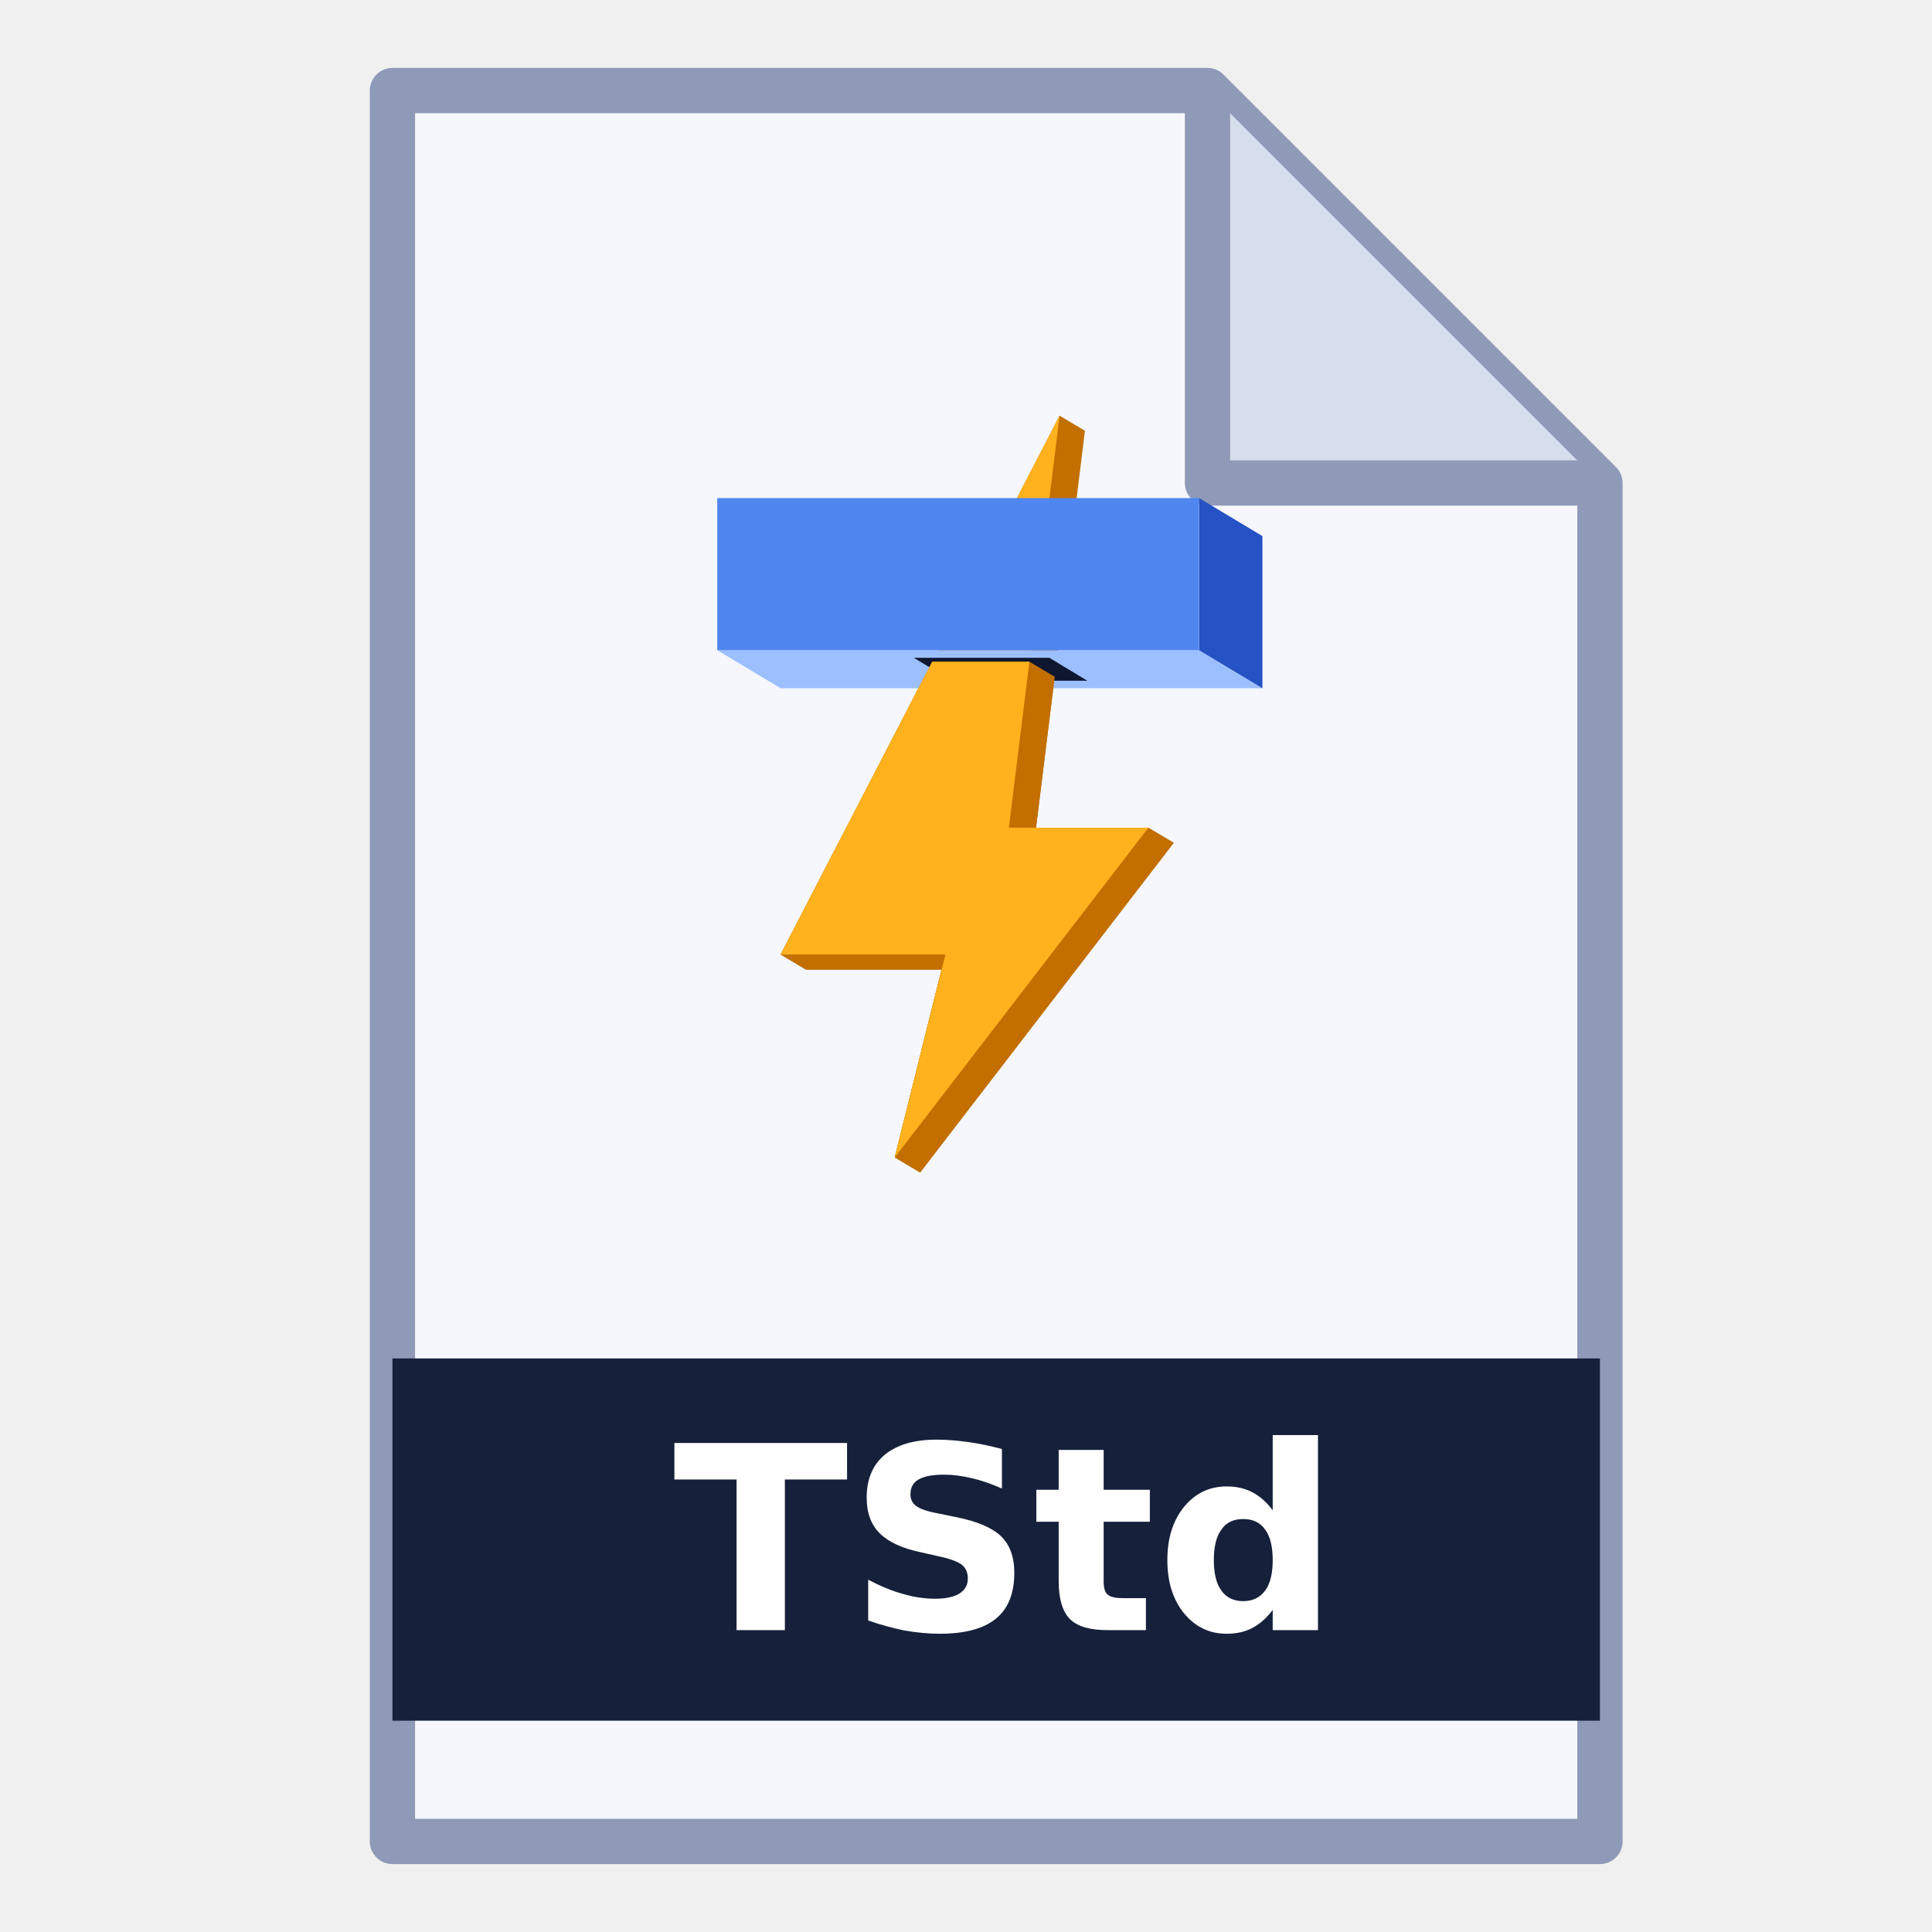
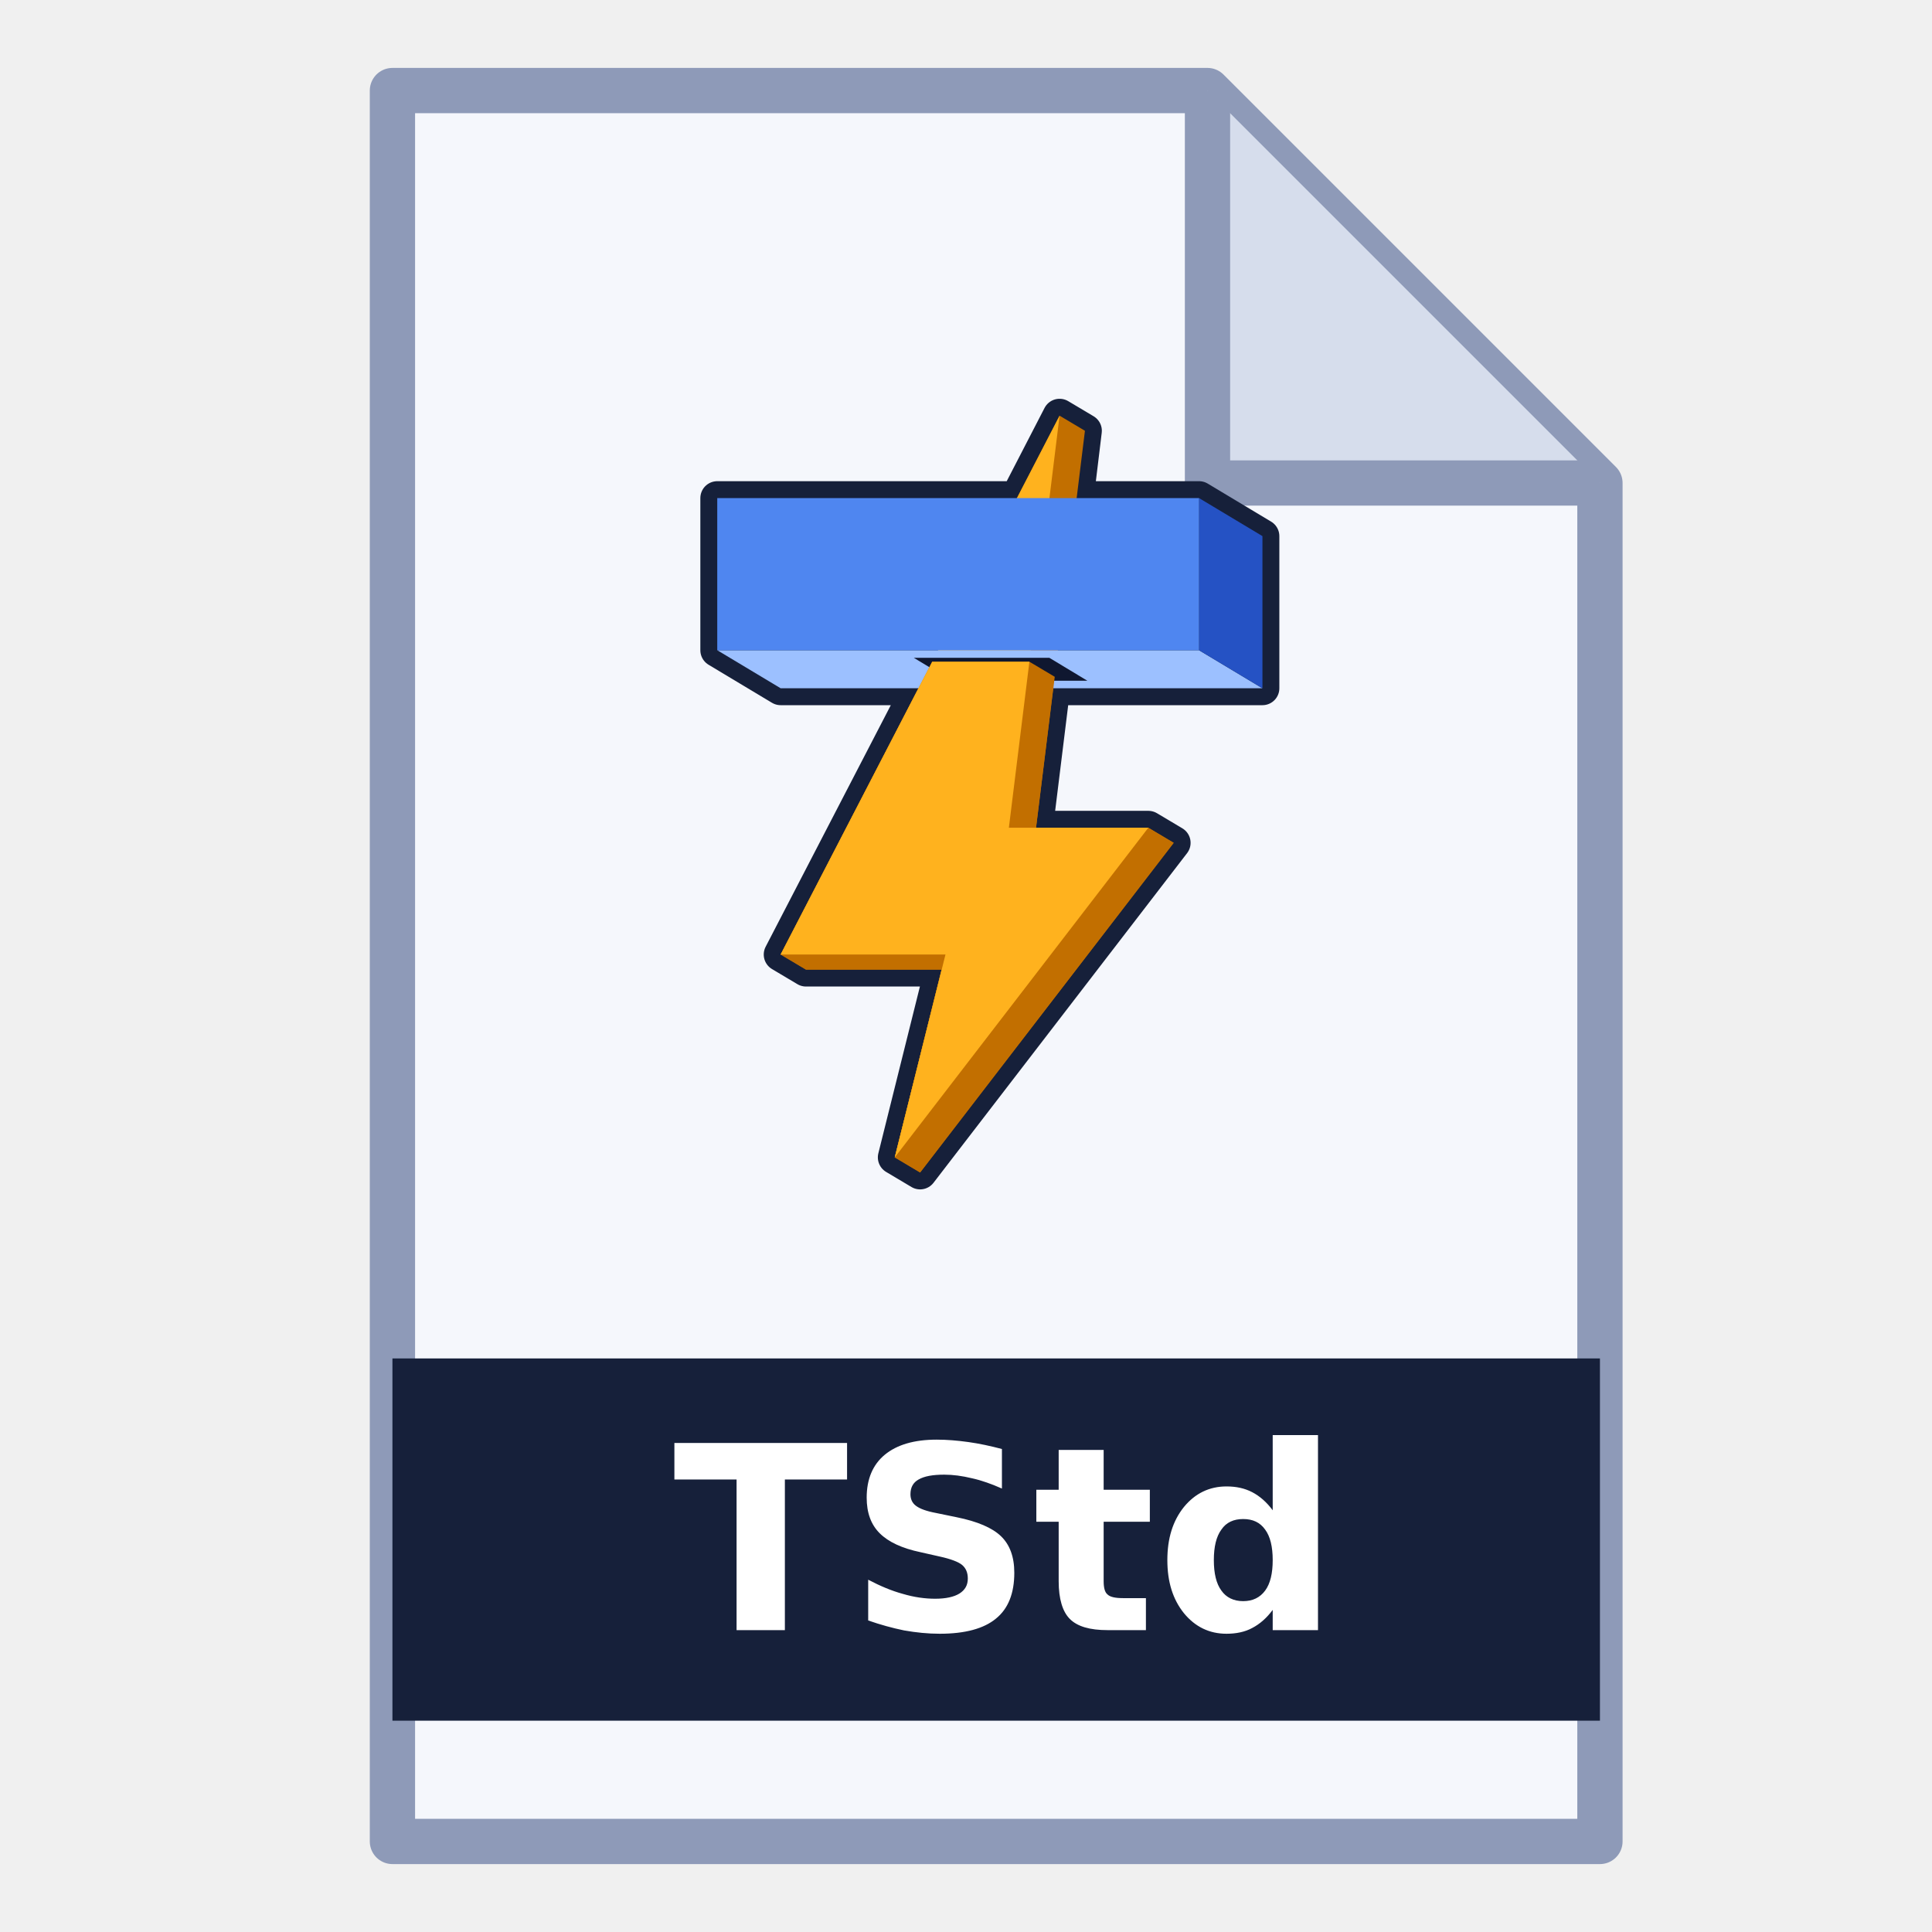
<svg xmlns="http://www.w3.org/2000/svg" width="64" height="64" viewBox="0 0 64 64">
  <path d="M13 3H40L53 16V61H13Z" fill="#F5F7FC" stroke="#8E9AB8" stroke-width="1.5" stroke-linejoin="round" />
  <path d="M40 3V16H53" fill="#D6DDEC" stroke="#8E9AB8" stroke-width="1.5" stroke-linejoin="round" />
+   <path id="edge" fill="#16203A" stroke="#16203A" stroke-width="1.12" stroke-linejoin="round" d="M35.94 14.27L35.67 16.5L39.72 16.5L41.82 17.76L41.82 22.8L34.89 22.8L34.32 27.42L38.04 27.42L38.88 27.92L30.48 38.84L29.64 38.34L31.19 32.12L26.7 32.12L25.86 31.62L30.43 22.8L25.86 22.8L23.76 21.54L23.76 16.5L33.69 16.5L35.1 13.77L35.94 14.27Z" />
  <path id="strikeSide" fill="#C26F00" d="M35.94 14.27L34.32 27.42L38.04 27.42L38.88 27.92L30.48 38.84L29.64 38.34L31.19 32.12L26.7 32.12L25.86 31.62L35.1 13.77L35.94 14.27Z" />
  <path id="strike" fill="#FFB21E" d="M35.1 13.77L33.42 27.42L38.04 27.42L29.64 38.34L31.32 31.62L25.86 31.62L35.1 13.77Z" />
  <path id="barBottom" fill="#9CC0FF" d="M23.76 21.54L39.72 21.54L41.82 22.8L25.86 22.8L23.76 21.54Z" />
  <path id="barSide" fill="#2552C4" d="M39.72 16.5L41.82 17.76L41.82 22.8L39.72 21.54L39.72 16.5Z" />
  <path id="barFront" fill="#4F86F0" d="M23.76 16.5L39.72 16.5L39.72 21.54L23.76 21.54L23.76 16.5Z" />
  <path id="hole" fill="#0F1730" d="M30.27 21.79L34.76 21.79L36.02 22.55L31.53 22.55L30.27 21.79Z" />
  <path id="lowSide" fill="#C26F00" d="M34.94 22.42L34.32 27.42L38.04 27.42L38.88 27.92L30.48 38.84L29.64 38.34L31.19 32.12L26.7 32.12L25.86 31.62L30.88 21.92L34.1 21.92L34.94 22.42Z" />
  <path id="lowStrike" fill="#FFB21E" d="M34.1 21.92L33.42 27.42L38.04 27.42L29.64 38.34L31.32 31.62L25.86 31.62L30.88 21.92L34.1 21.92Z" />
  <rect x="13" y="45" width="40" height="12" fill="#16203A" />
  <path fill="#FFFFFF" d="M22.34 47.8L28.06 47.8L28.06 49.01L26 49.01L26 54L24.4 54L24.4 49.01L22.34 49.01L22.34 47.8ZM33.19 48L33.19 49.31C32.85 49.16 32.52 49.04 32.2 48.97C31.87 48.89 31.57 48.85 31.28 48.85C30.9 48.85 30.62 48.9 30.43 49.01C30.25 49.11 30.16 49.27 30.16 49.5C30.16 49.66 30.22 49.79 30.34 49.88C30.47 49.98 30.69 50.06 31.01 50.12L31.69 50.26C32.38 50.4 32.87 50.61 33.16 50.89C33.45 51.17 33.6 51.57 33.6 52.1C33.6 52.78 33.4 53.29 32.99 53.62C32.59 53.95 31.97 54.12 31.13 54.12C30.74 54.12 30.35 54.08 29.95 54.01C29.56 53.93 29.16 53.82 28.76 53.68L28.76 52.33C29.16 52.54 29.54 52.7 29.91 52.8C30.28 52.91 30.64 52.96 30.98 52.96C31.33 52.96 31.6 52.9 31.78 52.79C31.97 52.67 32.06 52.51 32.06 52.29C32.06 52.1 32 51.95 31.87 51.84C31.75 51.74 31.49 51.64 31.12 51.56L30.5 51.42C29.88 51.29 29.43 51.08 29.14 50.79C28.85 50.5 28.71 50.11 28.71 49.61C28.71 49 28.91 48.52 29.31 48.19C29.71 47.86 30.28 47.69 31.03 47.69C31.37 47.69 31.72 47.72 32.08 47.77C32.44 47.82 32.81 47.9 33.19 48ZM36.56 48.03L36.56 49.35L38.09 49.35L38.09 50.41L36.56 50.41L36.56 52.38C36.56 52.6 36.6 52.75 36.69 52.82C36.77 52.9 36.94 52.94 37.2 52.94L37.96 52.94L37.96 54L36.69 54C36.1 54 35.69 53.88 35.44 53.63C35.2 53.39 35.07 52.97 35.07 52.38L35.07 50.41L34.33 50.41L34.33 49.35L35.07 49.35L35.07 48.03L36.56 48.03ZM42.16 50.03L42.16 47.54L43.66 47.54L43.66 54L42.16 54L42.16 53.33C41.96 53.6 41.73 53.8 41.48 53.93C41.24 54.06 40.95 54.12 40.63 54.12C40.06 54.12 39.59 53.89 39.22 53.44C38.85 52.98 38.67 52.4 38.67 51.68C38.67 50.96 38.85 50.38 39.22 49.92C39.59 49.47 40.06 49.24 40.63 49.24C40.95 49.24 41.23 49.3 41.48 49.43C41.73 49.56 41.96 49.76 42.16 50.03ZM41.18 53.04C41.5 53.04 41.74 52.92 41.91 52.69C42.08 52.46 42.16 52.12 42.16 51.68C42.16 51.24 42.08 50.9 41.91 50.67C41.74 50.43 41.5 50.32 41.18 50.32C40.87 50.32 40.62 50.43 40.46 50.67C40.29 50.9 40.21 51.24 40.21 51.68C40.21 52.12 40.29 52.46 40.46 52.69C40.62 52.92 40.87 53.04 41.18 53.04Z" />
</svg>
